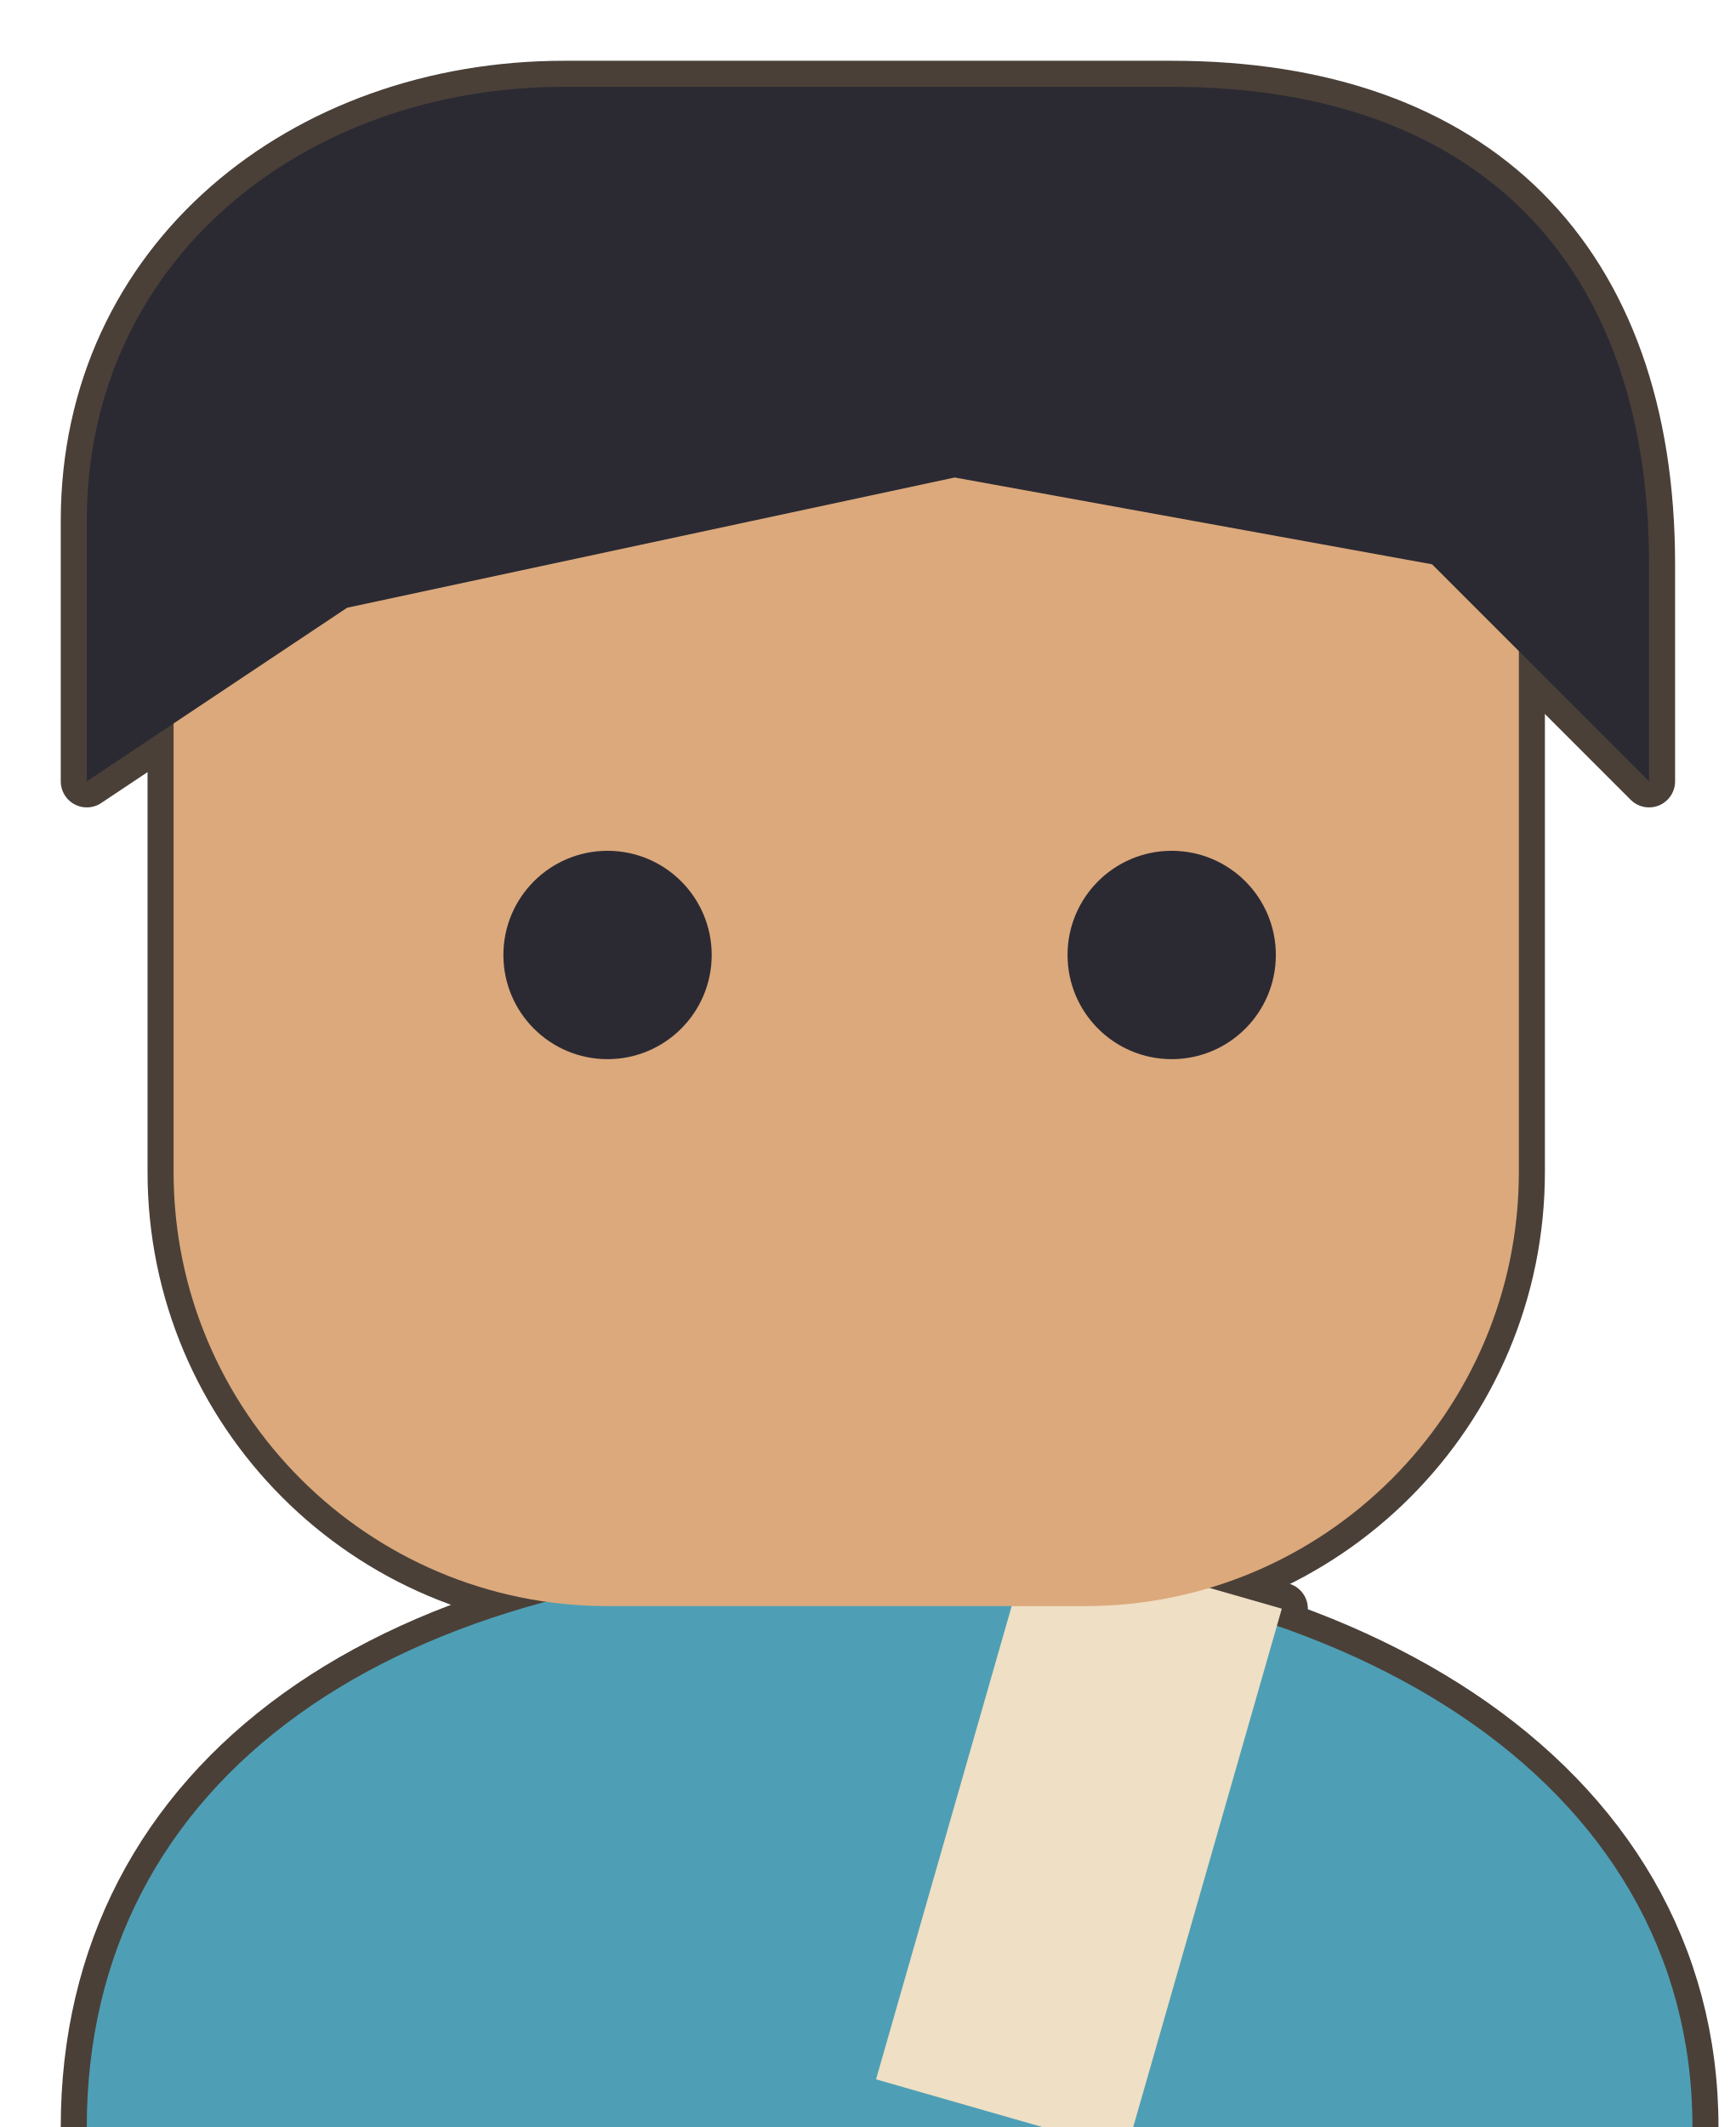
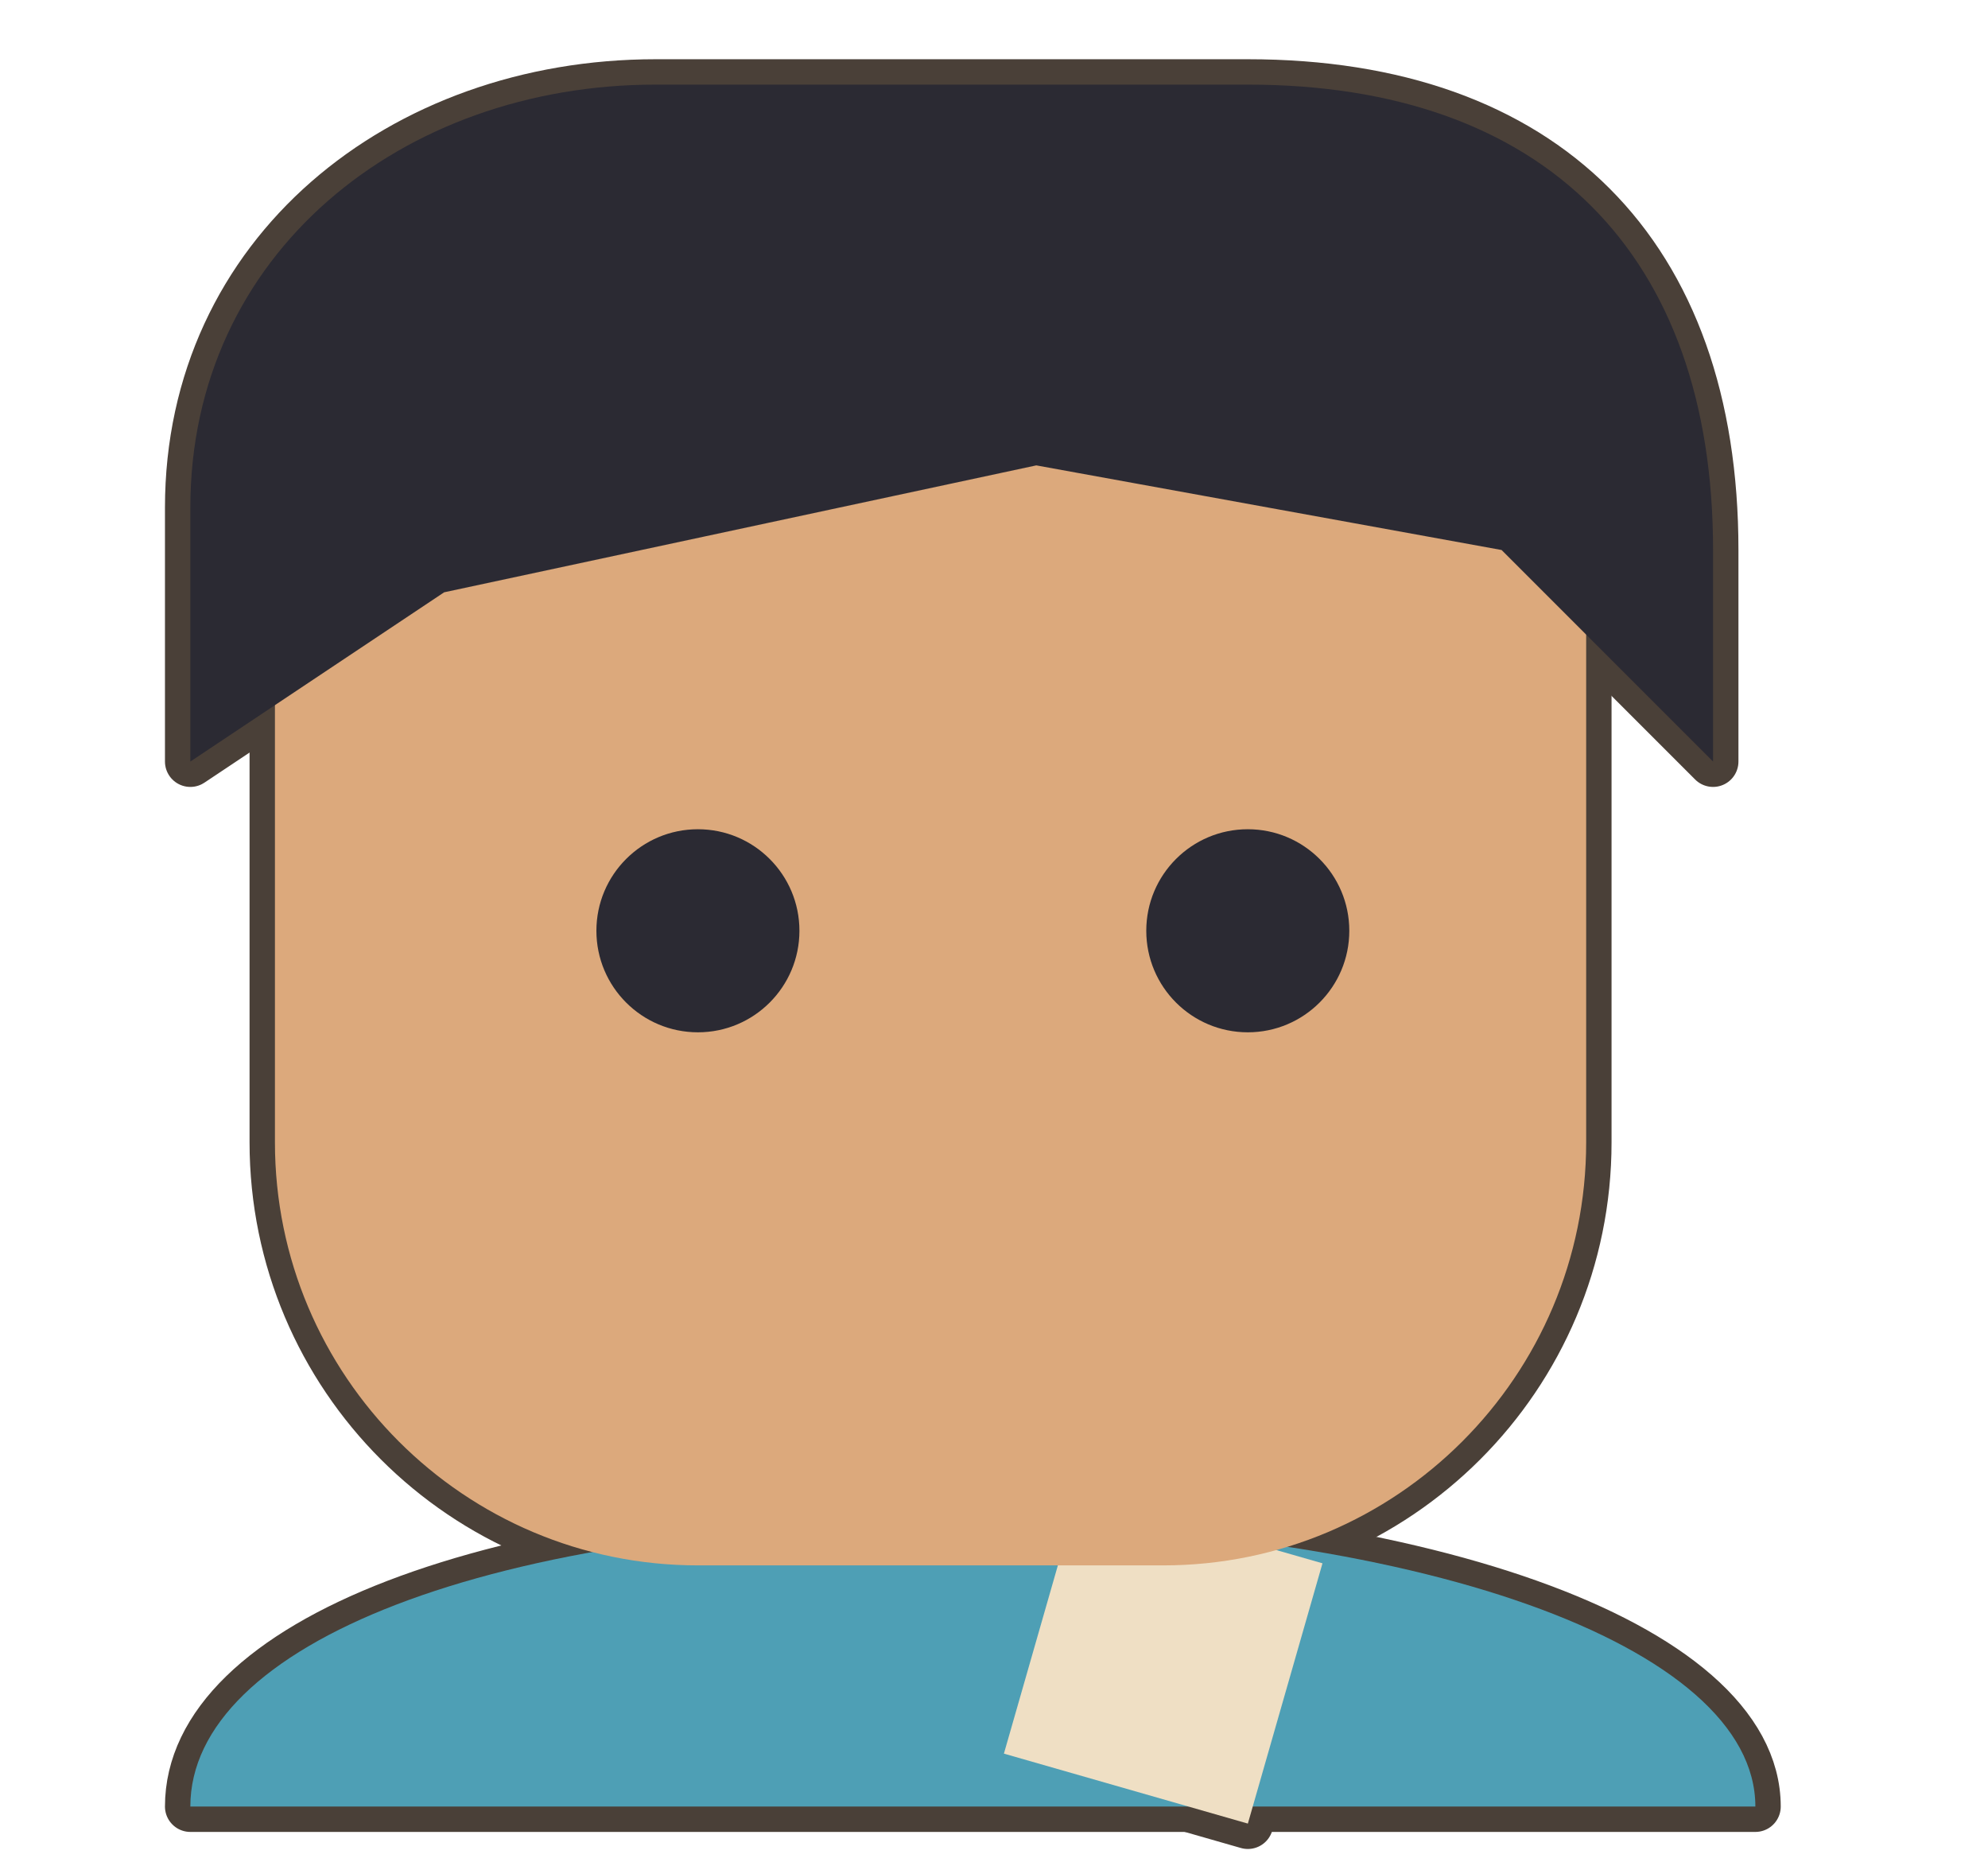
- <svg xmlns="http://www.w3.org/2000/svg" width="120" height="147" viewBox="8 5 40 49">
+ <svg xmlns="http://www.w3.org/2000/svg" width="141" height="132" viewBox="5.5 5 47 44">
  <g id="paperscrape-outline" fill="#4a4038" stroke="#4a4038" stroke-width="1.2" stroke-linejoin="round" stroke-linecap="round">
-     <path d="M10 54 C10 46 17 41 28 41 C39 41 47 46 47 54 Z" />
-     <rect x="30" y="41" width="6" height="13" transform="rotate(16 33 47)" />
+     <path d="M10 47.7 C10 43.9 17 41 28 41 C39 41 47 43.9 47 47.7 Z" />
+     <rect x="30" y="41" width="6" height="6.4" transform="rotate(16 33 44.2)" />
    <rect x="12" y="10" width="31" height="32" rx="10" />
    <path d="M10 23 L10 17 C10 11 15 7 21 7 L35 7 C42 7 46 11 46 18 L46 23 L41 18 L30 16 L16 19 Z" />
    <circle cx="22" cy="27" r="2.4" />
    <circle cx="35" cy="27" r="2.4" />
  </g>
-   <path d="M10 54 C10 46 17 41 28 41 C39 41 47 46 47 54 Z" fill="#4E9FB5" />
-   <rect x="30" y="41" width="6" height="13" fill="#EFDFC4" transform="rotate(16 33 47)" />
+   <path d="M10 47.7 C10 43.9 17 41 28 41 C39 41 47 43.9 47 47.7 Z" fill="#4E9FB5" />
+   <rect x="30" y="41" width="6" height="6.4" transform="rotate(16 33 44.2)" fill="#EFDFC4" />
  <rect x="12" y="10" width="31" height="32" rx="10" fill="#DCA97C" />
  <path d="M10 23 L10 17 C10 11 15 7 21 7 L35 7 C42 7 46 11 46 18 L46 23 L41 18 L30 16 L16 19 Z" fill="#2B2A33" />
  <circle cx="22" cy="27" r="2.4" fill="#2B2A33" />
  <circle cx="35" cy="27" r="2.4" fill="#2B2A33" />
</svg>
